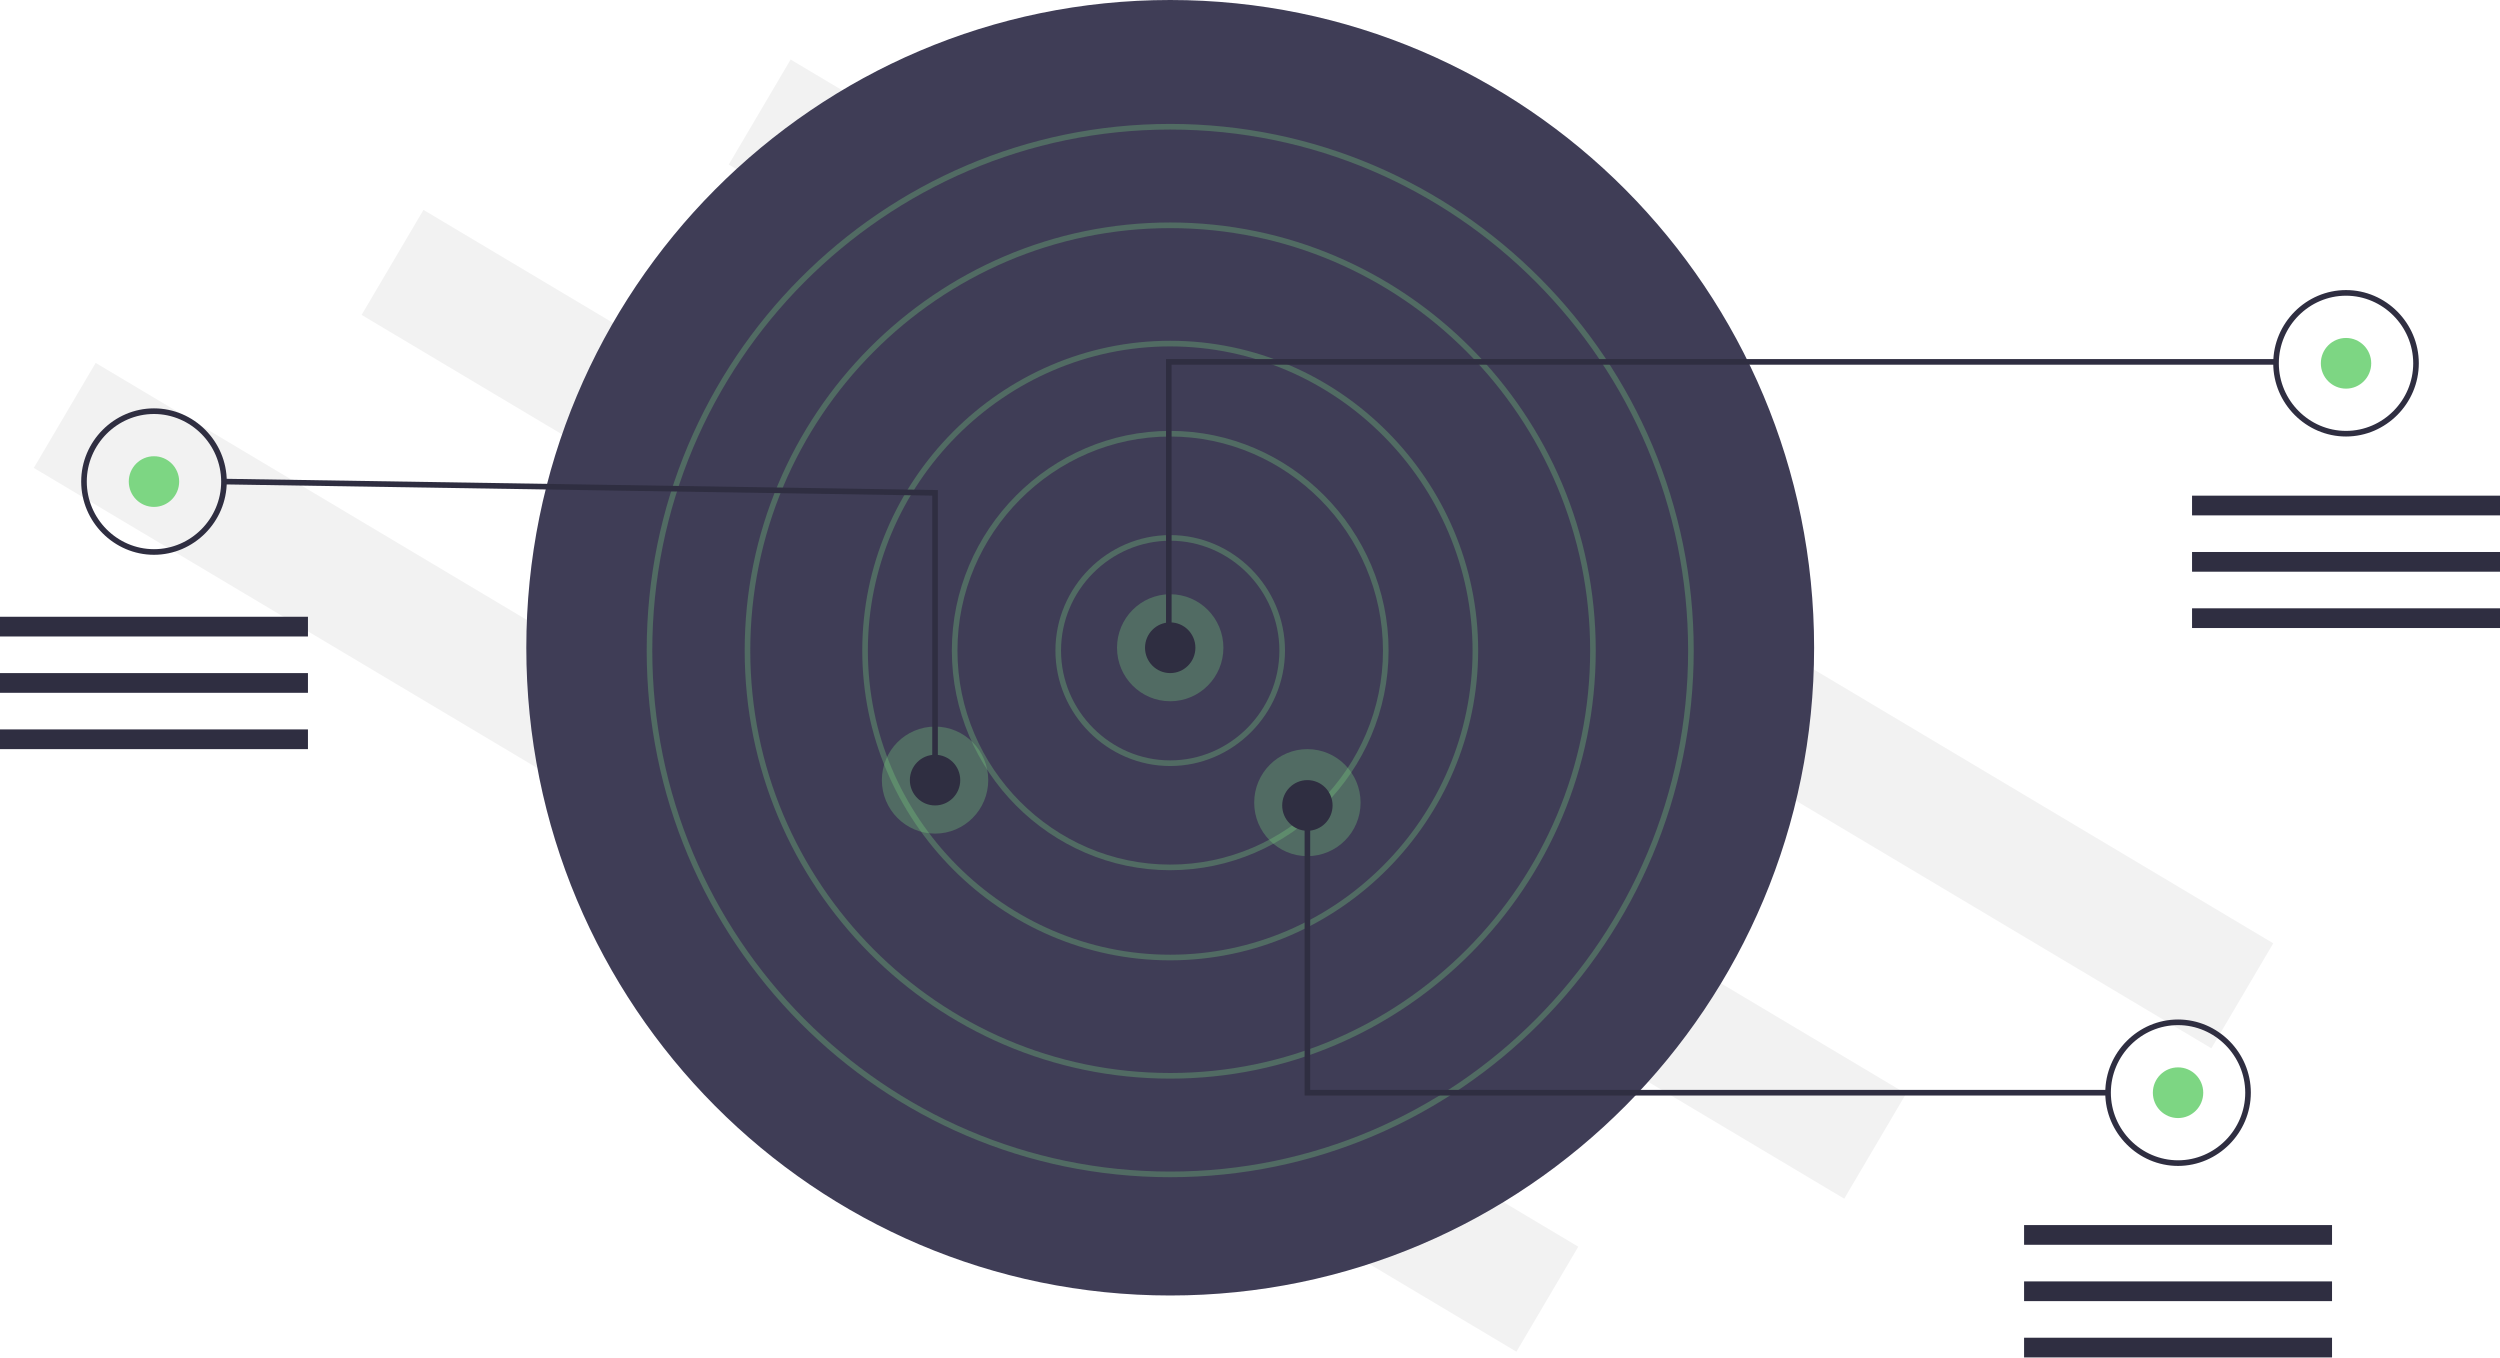
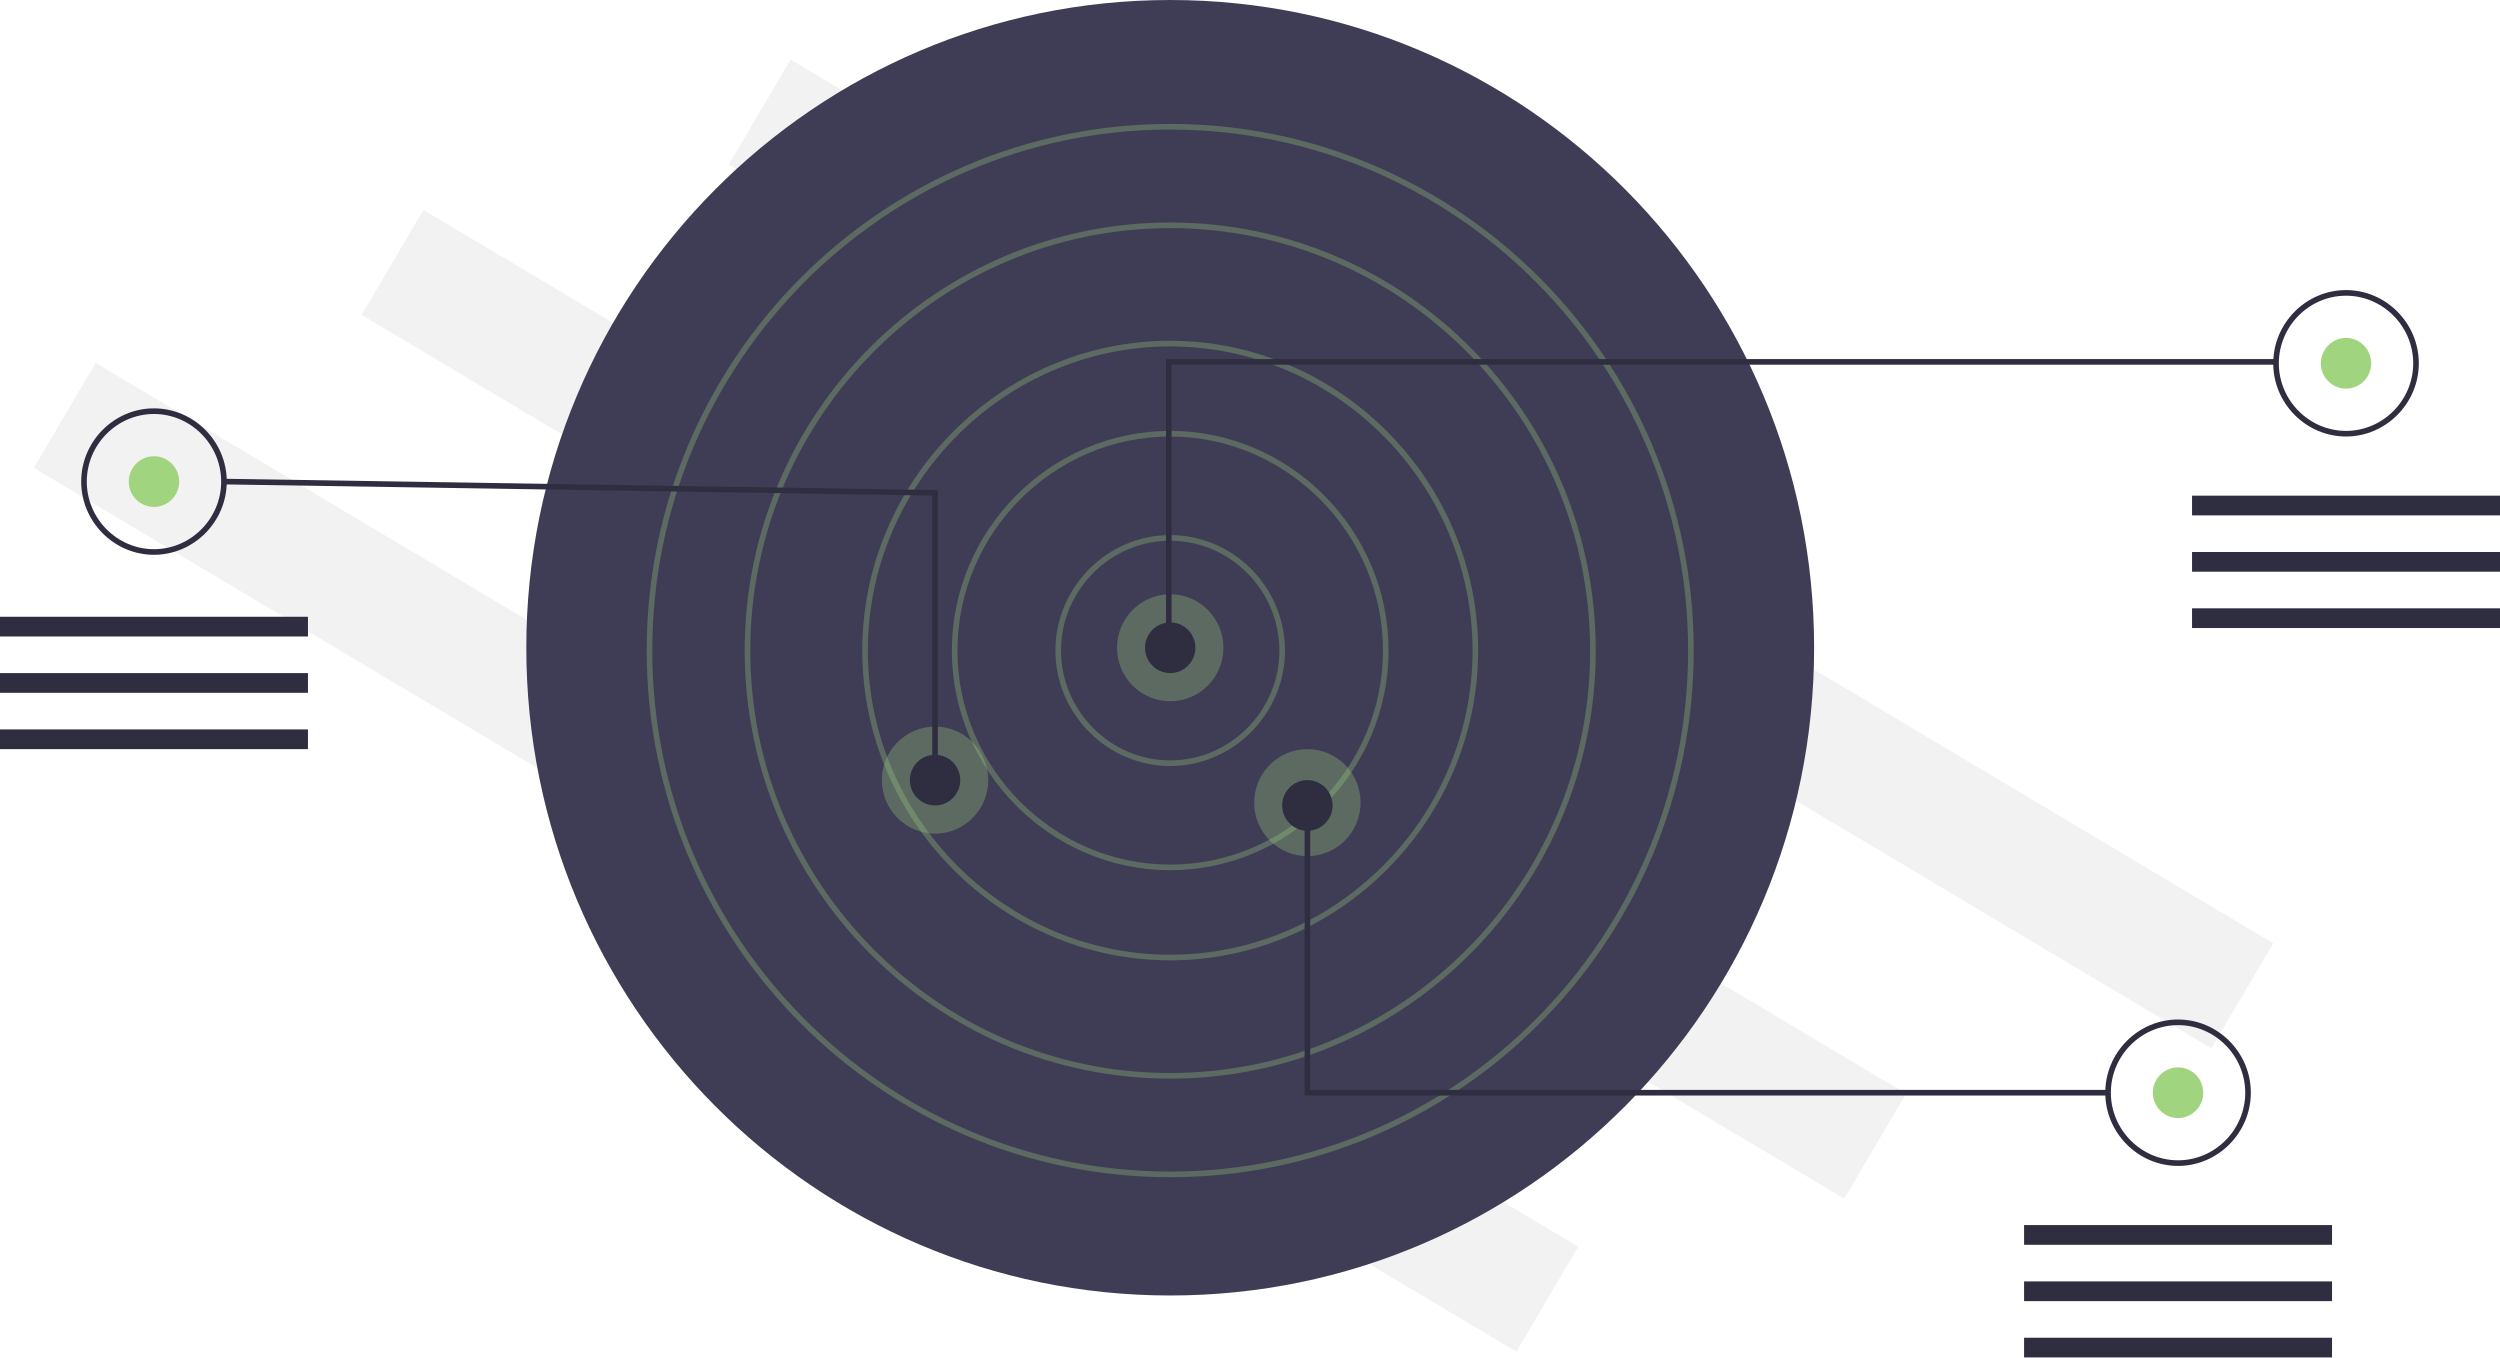
<svg xmlns="http://www.w3.org/2000/svg" height="133.142" width="245.208">
  <g opacity="1">
    <g opacity="1">
      <g opacity="1">
        <path fill="rgb(242,242,242)" fill-opacity="1" opacity="1" fill-rule="evenodd" d="M222.967 92.524L77.547 5.84L71.481 16.139L216.9 102.823L222.967 92.524Z" />
      </g>
      <g opacity="1">
        <path fill="rgb(242,242,242)" fill-opacity="1" opacity="1" fill-rule="evenodd" d="M186.953 107.272L41.535 20.588L35.468 30.887L180.887 117.571L186.953 107.272Z" />
      </g>
      <g opacity="1">
        <path fill="rgb(242,242,242)" fill-opacity="1" opacity="1" fill-rule="evenodd" d="M154.801 122.28L9.382 35.596L3.316 45.895L148.735 132.579L154.801 122.28Z" />
      </g>
      <g opacity="1">
        <ellipse fill="rgb(63,61,86)" fill-opacity="1" opacity="1" rx="63.156" ry="63.533" cx="114.778" cy="63.533" />
      </g>
      <g opacity="1">
        <g opacity="1">
-           <path fill="rgb(125,214,131)" fill-opacity="0.3" opacity="1" fill-rule="evenodd" d="M103.52 63.809C103.52 70.021 108.602 75.134 114.778 75.134C120.952 75.127 126.029 70.019 126.037 63.809C126.037 57.596 120.954 52.483 114.778 52.483C108.602 52.483 103.52 57.596 103.52 63.809ZM104.069 63.809C104.069 57.899 108.903 53.036 114.778 53.036C120.651 53.042 125.481 57.901 125.487 63.809C125.487 69.718 120.653 74.581 114.778 74.581C108.903 74.581 104.069 69.718 104.069 63.809Z" />
+           <path fill="rgb(161,212,127)" fill-opacity="0.3" opacity="1" fill-rule="evenodd" d="M103.52 63.809C103.52 70.021 108.602 75.134 114.778 75.134C120.952 75.127 126.029 70.019 126.037 63.809C126.037 57.596 120.954 52.483 114.778 52.483C108.602 52.483 103.52 57.596 103.52 63.809ZM104.069 63.809C104.069 57.899 108.903 53.036 114.778 53.036C120.651 53.042 125.481 57.901 125.487 63.809C125.487 69.718 120.653 74.581 114.778 74.581C108.903 74.581 104.069 69.718 104.069 63.809Z" />
        </g>
        <g opacity="1">
-           <path fill="rgb(125,214,131)" fill-opacity="0.3" opacity="1" fill-rule="evenodd" d="M93.36 63.809C93.36 75.629 103.029 85.354 114.778 85.354C126.523 85.341 136.183 75.623 136.196 63.809C136.196 51.989 126.528 42.263 114.778 42.263C103.029 42.263 93.36 51.989 93.36 63.809ZM93.91 63.809C93.91 52.292 103.33 42.815 114.778 42.815C126.221 42.828 135.634 52.297 135.647 63.809C135.647 75.325 126.226 84.802 114.778 84.802C103.33 84.802 93.91 75.325 93.91 63.809Z" />
+           <path fill="rgb(161,212,127)" fill-opacity="0.3" opacity="1" fill-rule="evenodd" d="M93.36 63.809C93.36 75.629 103.029 85.354 114.778 85.354C126.523 85.341 136.183 75.623 136.196 63.809C136.196 51.989 126.528 42.263 114.778 42.263C103.029 42.263 93.36 51.989 93.36 63.809ZM93.91 63.809C93.91 52.292 103.33 42.815 114.778 42.815C126.221 42.828 135.634 52.297 135.647 63.809C135.647 75.325 126.226 84.802 114.778 84.802C103.33 84.802 93.91 75.325 93.91 63.809Z" />
        </g>
        <g opacity="1">
-           <path fill="rgb(125,214,131)" fill-opacity="0.3" opacity="1" fill-rule="evenodd" d="M84.574 63.809C84.574 80.477 98.208 94.194 114.778 94.194C131.341 94.175 144.964 80.47 144.983 63.809C144.983 47.14 131.348 33.423 114.778 33.423C98.208 33.423 84.574 47.14 84.574 63.809ZM85.123 63.809C85.123 47.443 98.51 33.976 114.778 33.976C131.04 33.995 144.416 47.45 144.434 63.809C144.434 80.175 131.047 93.641 114.778 93.641C98.51 93.641 85.123 80.175 85.123 63.809Z" />
+           <path fill="rgb(161,212,127)" fill-opacity="0.3" opacity="1" fill-rule="evenodd" d="M84.574 63.809C84.574 80.477 98.208 94.194 114.778 94.194C131.341 94.175 144.964 80.47 144.983 63.809C144.983 47.14 131.348 33.423 114.778 33.423C98.208 33.423 84.574 47.14 84.574 63.809ZM85.123 63.809C85.123 47.443 98.51 33.976 114.778 33.976C131.04 33.995 144.416 47.45 144.434 63.809C144.434 80.175 131.047 93.641 114.778 93.641C98.51 93.641 85.123 80.175 85.123 63.809Z" />
        </g>
        <g opacity="1">
-           <path fill="rgb(125,214,131)" fill-opacity="0.3" opacity="1" fill-rule="evenodd" d="M73.041 63.809C73.041 86.96 91.764 105.795 114.778 105.795C137.793 105.795 156.516 86.96 156.516 63.809C156.516 40.657 137.793 21.822 114.778 21.822C91.764 21.822 73.041 40.657 73.041 63.809ZM73.59 63.809C73.59 40.962 92.067 22.375 114.778 22.375C137.49 22.375 155.967 40.962 155.967 63.809C155.967 86.656 137.49 105.243 114.778 105.243C92.067 105.243 73.59 86.656 73.59 63.809Z" />
+           <path fill="rgb(161,212,127)" fill-opacity="0.3" opacity="1" fill-rule="evenodd" d="M73.041 63.809C73.041 86.96 91.764 105.795 114.778 105.795C137.793 105.795 156.516 86.96 156.516 63.809C156.516 40.657 137.793 21.822 114.778 21.822C91.764 21.822 73.041 40.657 73.041 63.809ZM73.59 63.809C73.59 40.962 92.067 22.375 114.778 22.375C137.49 22.375 155.967 40.962 155.967 63.809C155.967 86.656 137.49 105.243 114.778 105.243C92.067 105.243 73.59 86.656 73.59 63.809Z" />
        </g>
        <g opacity="1">
-           <path fill="rgb(125,214,131)" fill-opacity="0.3" opacity="1" fill-rule="evenodd" d="M63.43 63.809C63.43 92.291 86.465 115.463 114.778 115.463C143.092 115.463 166.126 92.291 166.126 63.809C166.126 35.326 143.092 12.154 114.778 12.154C86.465 12.154 63.43 35.326 63.43 63.809ZM63.979 63.809C63.979 35.631 86.768 12.707 114.778 12.707C142.789 12.707 165.577 35.631 165.577 63.809C165.577 91.987 142.789 114.911 114.778 114.911C86.768 114.911 63.979 91.987 63.979 63.809Z" />
+           <path fill="rgb(161,212,127)" fill-opacity="0.3" opacity="1" fill-rule="evenodd" d="M63.43 63.809C63.43 92.291 86.465 115.463 114.778 115.463C143.092 115.463 166.126 92.291 166.126 63.809C166.126 35.326 143.092 12.154 114.778 12.154C86.465 12.154 63.43 35.326 63.43 63.809ZM63.979 63.809C63.979 35.631 86.768 12.707 114.778 12.707C142.789 12.707 165.577 35.631 165.577 63.809C165.577 91.987 142.789 114.911 114.778 114.911C86.768 114.911 63.979 91.987 63.979 63.809Z" />
        </g>
        <g opacity="1">
-           <ellipse fill="rgb(125,214,131)" fill-opacity="0.3" opacity="1" rx="5.217" ry="5.248" cx="114.778" cy="63.533" />
+           <ellipse fill="rgb(161,212,127)" fill-opacity="0.3" opacity="1" rx="5.217" ry="5.248" cx="114.778" cy="63.533" />
        </g>
        <g opacity="1">
-           <ellipse fill="rgb(125,214,131)" fill-opacity="0.3" opacity="1" rx="5.217" ry="5.248" cx="128.233" cy="78.725" />
+           <ellipse fill="rgb(161,212,127)" fill-opacity="0.3" opacity="1" rx="5.217" ry="5.248" cx="128.233" cy="78.725" />
        </g>
        <g opacity="1">
-           <ellipse fill="rgb(125,214,131)" fill-opacity="0.3" opacity="1" rx="5.217" ry="5.248" cx="91.713" cy="76.515" />
+           <ellipse fill="rgb(161,212,127)" fill-opacity="0.3" opacity="1" rx="5.217" ry="5.248" cx="91.713" cy="76.515" />
        </g>
        <g opacity="1">
-           <ellipse fill="rgb(125,214,131)" fill-opacity="1" opacity="1" rx="2.471" ry="2.486" cx="230.106" cy="35.634" />
+           <ellipse fill="rgb(161,212,127)" fill-opacity="1" opacity="1" rx="2.471" ry="2.486" cx="230.106" cy="35.634" />
        </g>
        <g opacity="1">
-           <ellipse fill="rgb(125,214,131)" fill-opacity="1" opacity="1" rx="2.471" ry="2.486" cx="213.63" cy="107.177" />
+           <ellipse fill="rgb(161,212,127)" fill-opacity="1" opacity="1" rx="2.471" ry="2.486" cx="213.63" cy="107.177" />
        </g>
        <g opacity="1">
-           <ellipse fill="rgb(125,214,131)" fill-opacity="1" opacity="1" rx="2.471" ry="2.486" cx="15.102" cy="47.235" />
+           <ellipse fill="rgb(161,212,127)" fill-opacity="1" opacity="1" rx="2.471" ry="2.486" cx="15.102" cy="47.235" />
        </g>
      </g>
      <g opacity="1">
        <ellipse fill="rgb(47,46,65)" fill-opacity="1" opacity="1" rx="2.471" ry="2.486" cx="114.778" cy="63.533" />
      </g>
      <g opacity="1">
        <ellipse fill="rgb(47,46,65)" fill-opacity="1" opacity="1" rx="2.471" ry="2.486" cx="91.713" cy="76.515" />
      </g>
      <g opacity="1">
        <ellipse fill="rgb(47,46,65)" fill-opacity="1" opacity="1" rx="2.471" ry="2.486" cx="128.233" cy="79.001" />
      </g>
      <g opacity="1">
        <path fill="rgb(47,46,65)" fill-opacity="1" opacity="1" fill-rule="evenodd" d="M114.915 63.67L114.366 63.67L114.366 35.219L223.378 35.219L223.378 35.772L114.915 35.772L114.915 63.67Z" />
      </g>
      <g opacity="1">
        <path fill="rgb(47,46,65)" fill-opacity="1" opacity="1" fill-rule="evenodd" d="M222.966 35.633C222.966 39.573 226.189 42.815 230.106 42.815C234.021 42.811 237.241 39.571 237.245 35.633C237.245 31.693 234.022 28.451 230.106 28.451C226.189 28.451 222.966 31.693 222.966 35.633ZM223.516 35.634C223.516 31.997 226.49 29.004 230.106 29.004C233.719 29.008 236.692 31.998 236.696 35.634C236.696 39.27 233.721 42.263 230.106 42.263C226.49 42.263 223.516 39.27 223.516 35.634Z" />
      </g>
      <g opacity="1">
        <path fill="rgb(47,46,65)" fill-opacity="1" opacity="1" fill-rule="evenodd" d="M206.491 107.177C206.491 111.116 209.714 114.358 213.63 114.358C217.545 114.354 220.765 111.115 220.77 107.177C220.77 103.236 217.547 99.995 213.63 99.995C209.714 99.995 206.491 103.236 206.491 107.177ZM207.04 107.177C207.04 103.54 210.015 100.547 213.63 100.547C217.244 100.551 220.216 103.541 220.22 107.177C220.22 110.813 217.245 113.806 213.63 113.806C210.015 113.806 207.04 110.813 207.04 107.177Z" />
      </g>
      <g opacity="1">
        <path fill="rgb(47,46,65)" fill-opacity="1" opacity="1" fill-rule="evenodd" d="M7.963 47.235C7.963 51.175 11.186 54.417 15.102 54.417C19.017 54.413 22.237 51.173 22.242 47.235C22.242 43.295 19.019 40.053 15.102 40.053C11.186 40.053 7.963 43.295 7.963 47.235ZM8.512 47.235C8.512 43.598 11.487 40.606 15.102 40.606C18.716 40.61 21.688 43.6 21.693 47.235C21.693 50.872 18.718 53.865 15.102 53.865C11.487 53.865 8.512 50.872 8.512 47.235Z" />
      </g>
      <g opacity="1">
        <path fill="rgb(47,46,65)" fill-opacity="1" opacity="1" fill-rule="evenodd" d="M91.987 76.515L91.438 76.515L91.438 48.612L21.963 47.511L21.971 46.959L91.987 48.068L91.987 76.515Z" />
      </g>
      <g opacity="1">
        <path fill="rgb(47,46,65)" fill-opacity="1" opacity="1" fill-rule="evenodd" d="M206.765 107.453L127.959 107.453L127.959 79.001L128.508 79.001L128.508 106.9L206.765 106.9L206.765 107.453Z" />
      </g>
      <g opacity="1">
        <rect fill="rgb(47,46,65)" fill-opacity="1" opacity="1" x="215.003" y="48.616" width="30.205" height="1.934" rx="0" ry="0" />
      </g>
      <g opacity="1">
        <rect fill="rgb(47,46,65)" fill-opacity="1" opacity="1" x="215.003" y="54.141" width="30.205" height="1.934" rx="0" ry="0" />
      </g>
      <g opacity="1">
        <rect fill="rgb(47,46,65)" fill-opacity="1" opacity="1" x="215.003" y="59.665" width="30.205" height="1.934" rx="0" ry="0" />
      </g>
      <g opacity="1">
        <rect fill="rgb(47,46,65)" fill-opacity="1" opacity="1" x="198.528" y="120.159" width="30.205" height="1.934" rx="0" ry="0" />
      </g>
      <g opacity="1">
        <rect fill="rgb(47,46,65)" fill-opacity="1" opacity="1" x="198.528" y="125.684" width="30.205" height="1.934" rx="0" ry="0" />
      </g>
      <g opacity="1">
        <rect fill="rgb(47,46,65)" fill-opacity="1" opacity="1" x="198.528" y="131.208" width="30.205" height="1.934" rx="0" ry="0" />
      </g>
      <g opacity="1">
        <rect fill="rgb(47,46,65)" fill-opacity="1" opacity="1" x="2.2737367544323206e-13" y="60.494" width="30.205" height="1.934" rx="0" ry="0" />
      </g>
      <g opacity="1">
        <rect fill="rgb(47,46,65)" fill-opacity="1" opacity="1" x="2.2737367544323206e-13" y="66.019" width="30.205" height="1.934" rx="0" ry="0" />
      </g>
      <g opacity="1">
        <rect fill="rgb(47,46,65)" fill-opacity="1" opacity="1" x="2.2737367544323206e-13" y="71.543" width="30.205" height="1.934" rx="0" ry="0" />
      </g>
    </g>
  </g>
</svg>
